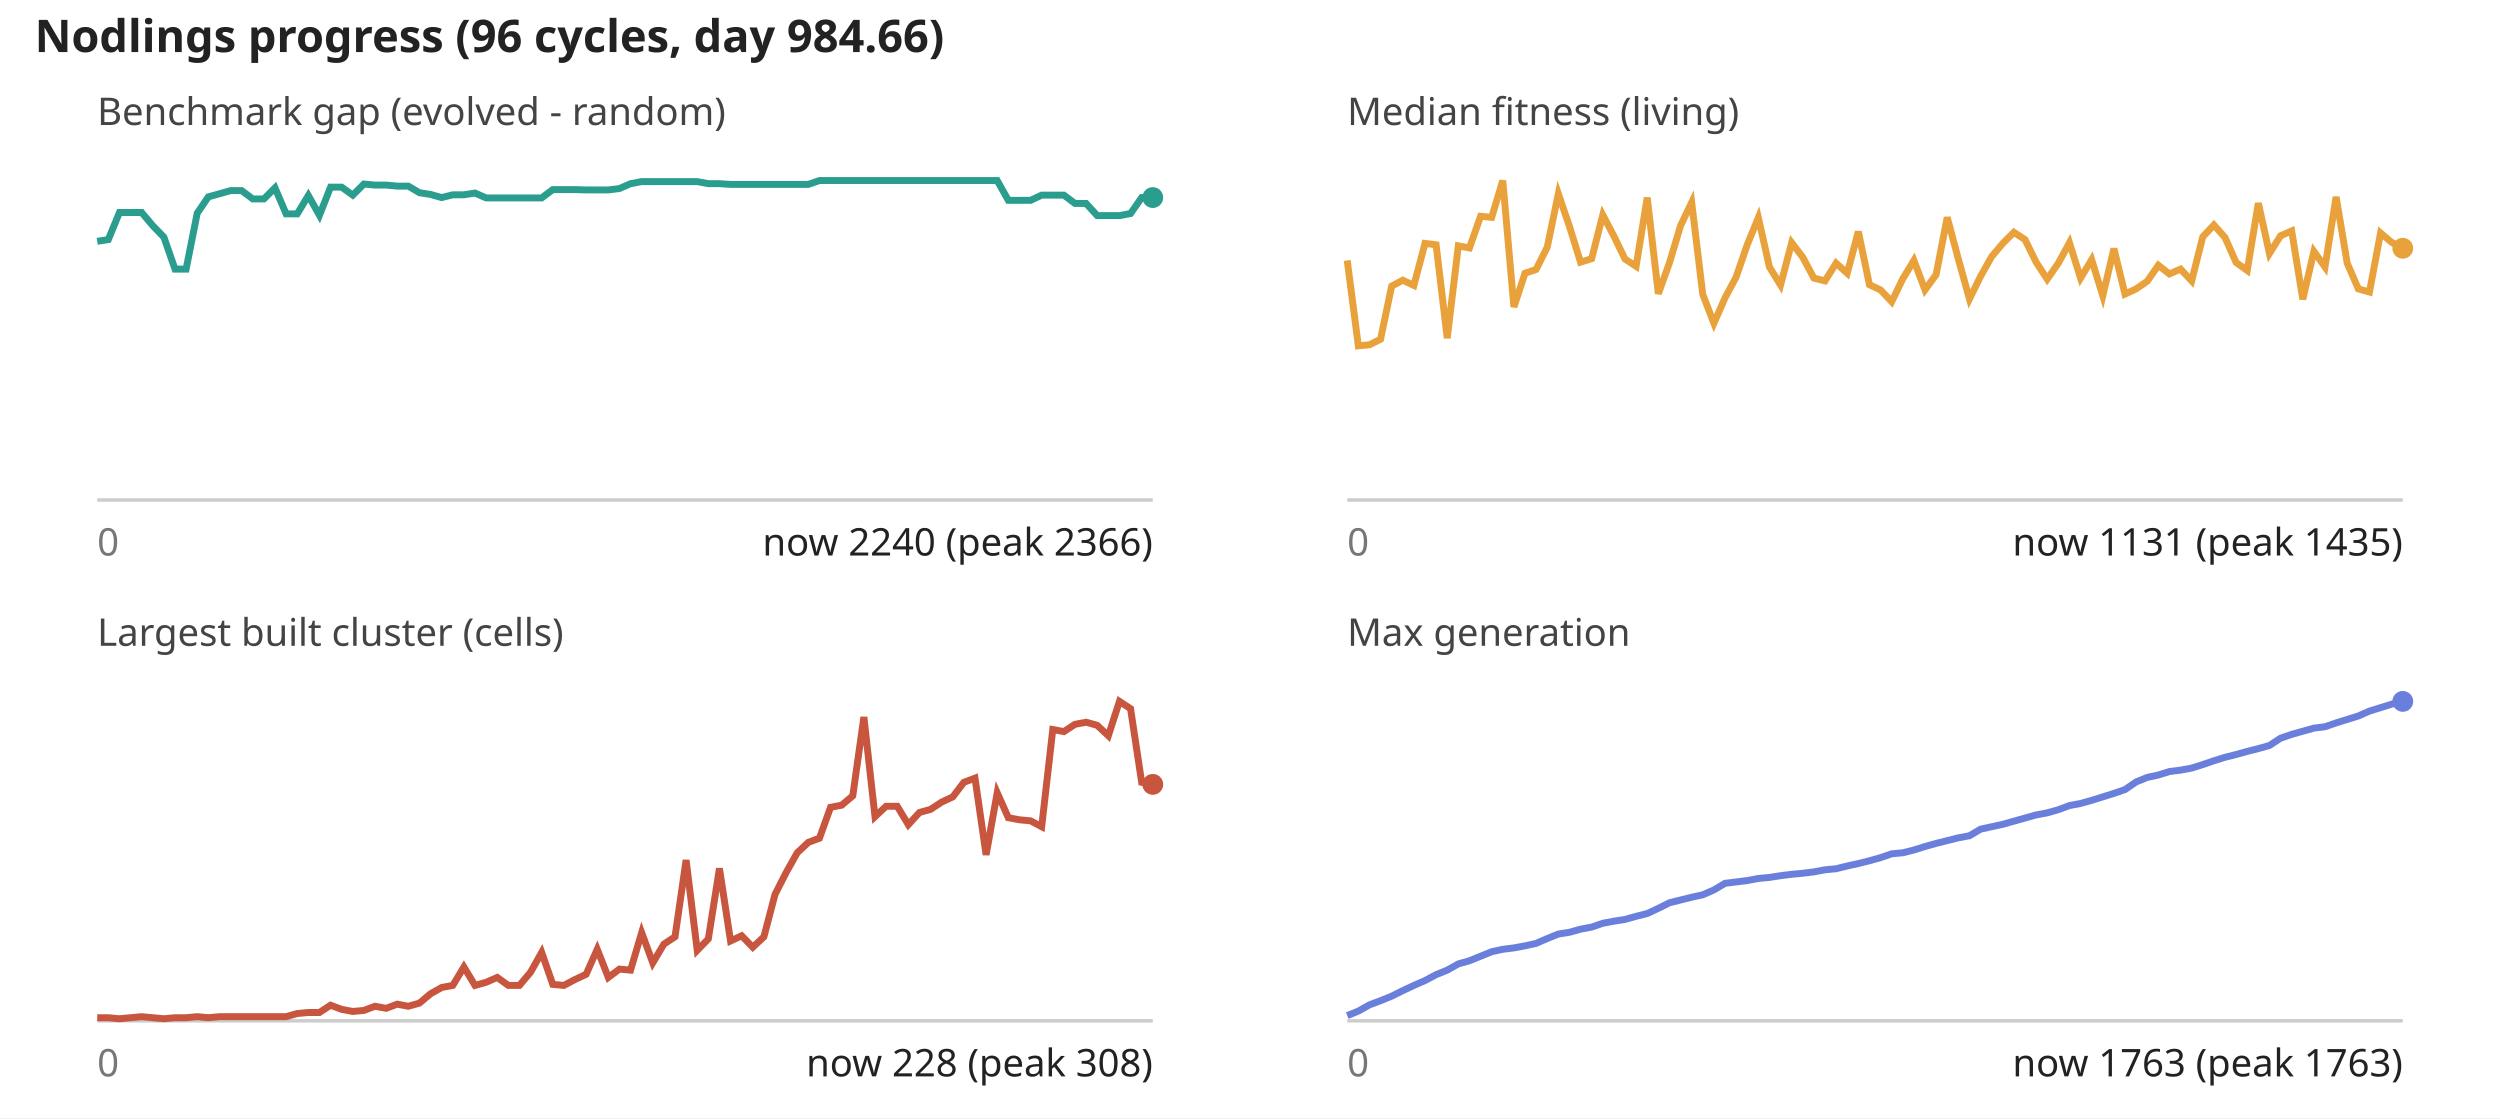
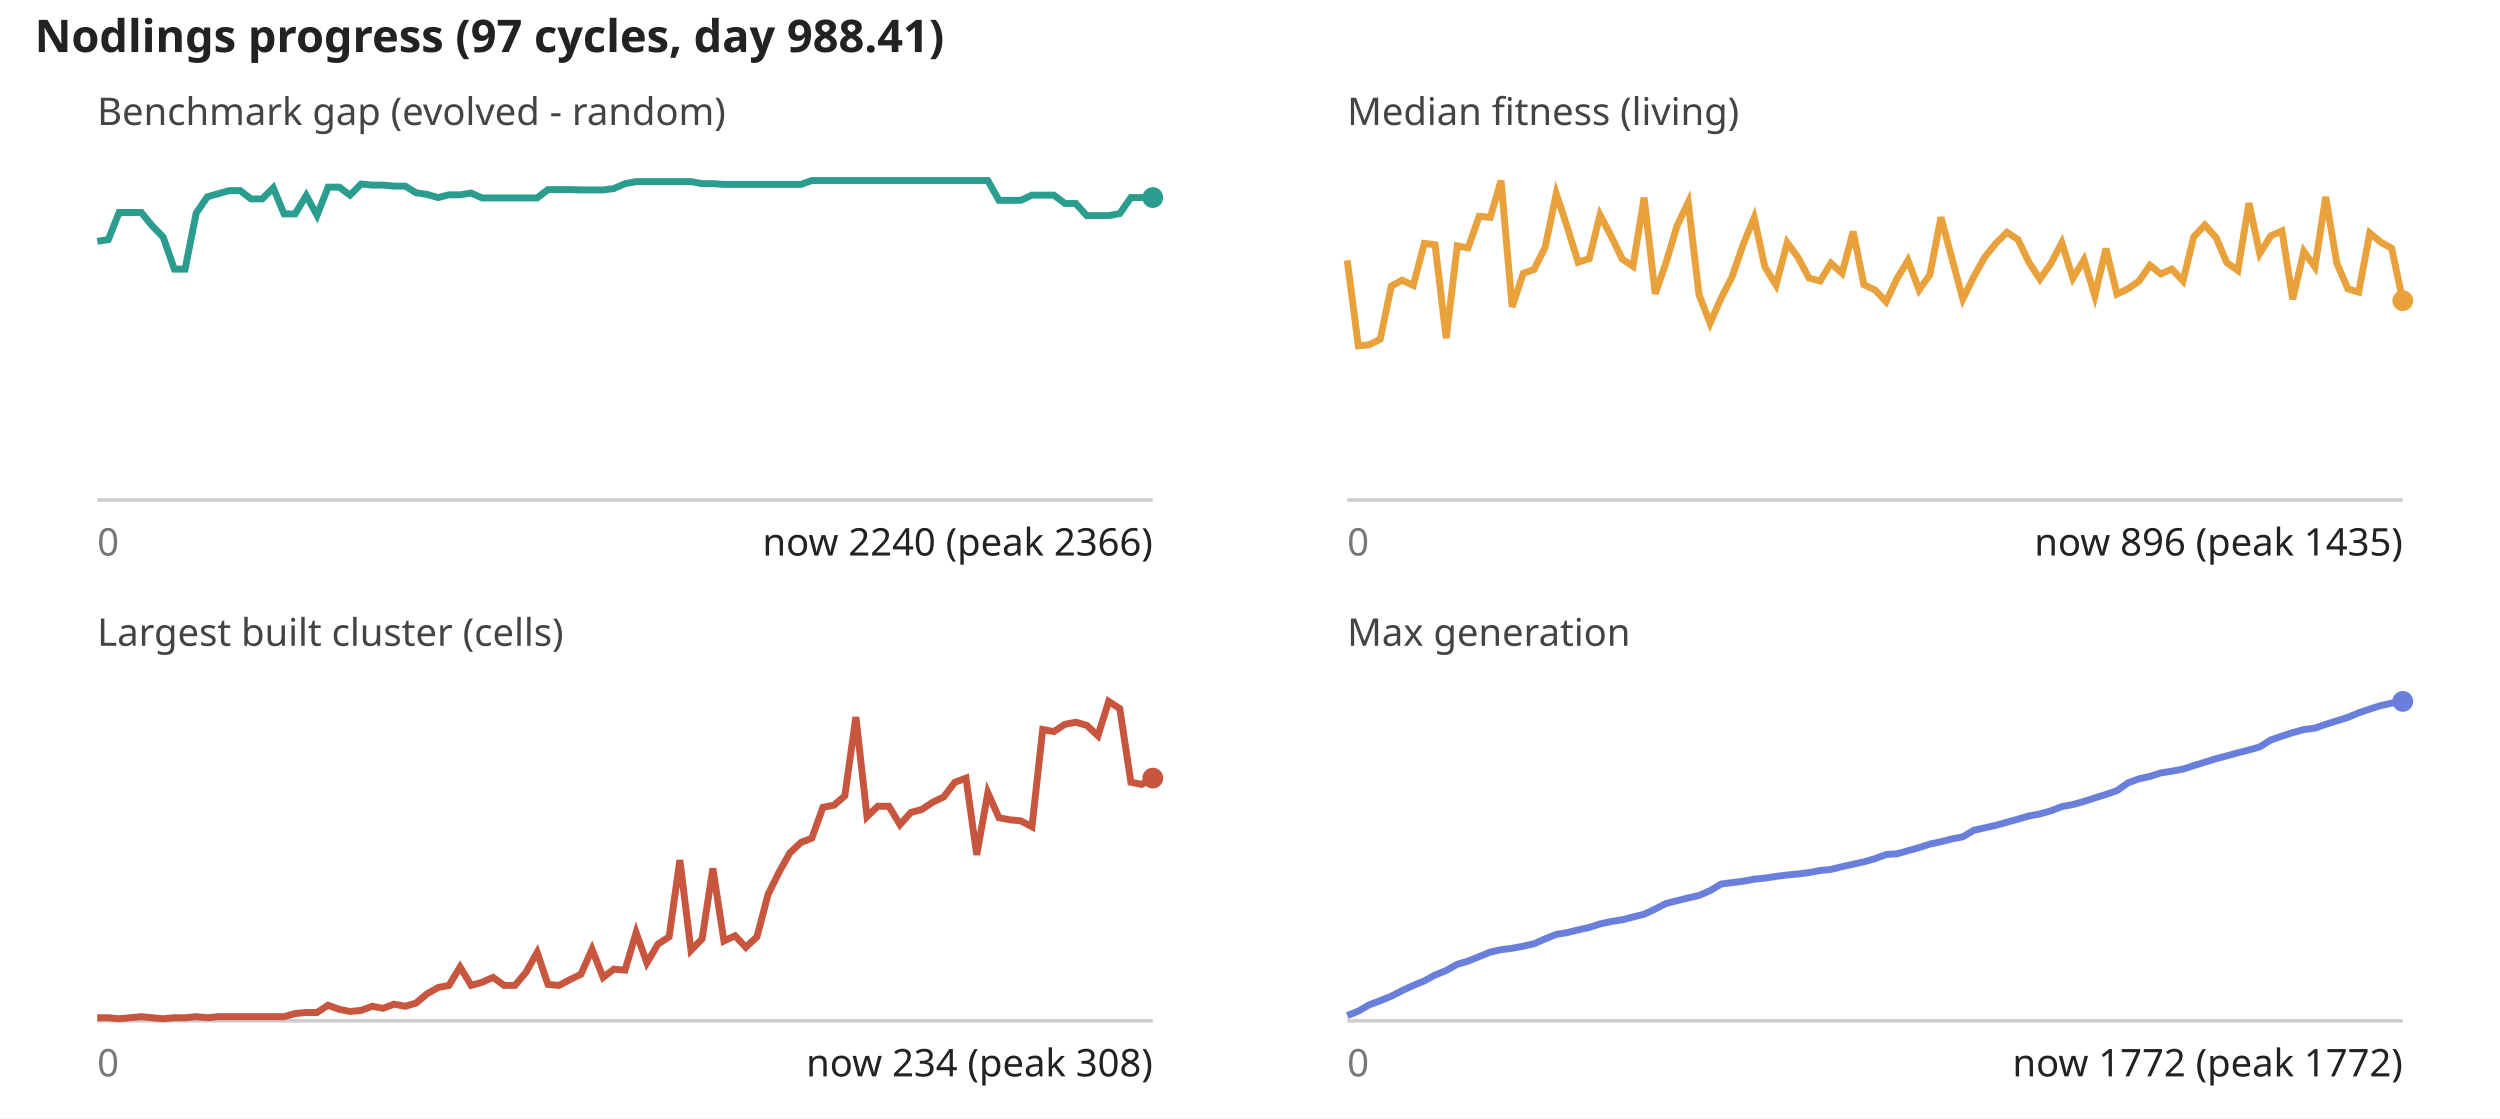
<svg xmlns="http://www.w3.org/2000/svg" viewBox="0 0 720 322" font-family="sans-serif" font-size="11">
  <rect width="100%" height="100%" fill="#fff" />
-   <text x="10" y="15" font-size="13" font-weight="bold" fill="#222">Nodlings progress (96 cycles, day 984.66)</text>
+   <text x="10" y="15" font-size="13" font-weight="bold" fill="#222">Nodlings progress (97 cycles, day 988.41)</text>
  <text x="28" y="36" fill="#444">Benchmark gap (evolved - random)</text>
  <line x1="28" y1="144" x2="332" y2="144" stroke="#ccc" />
-   <polyline fill="none" stroke="#2a9d8f" stroke-width="2" points="28.0,69.5 31.2,69.0 34.4,61.2 37.6,61.2 40.8,61.2 44.0,65.0 47.2,68.3 50.4,77.5 53.6,77.5 56.8,61.4 60.0,56.7 63.2,55.8 66.4,54.9 69.6,54.9 72.8,57.3 76.0,57.3 79.2,54.1 82.4,61.6 85.6,61.6 88.8,56.3 92.0,62.0 95.2,53.9 98.4,53.9 101.6,56.2 104.8,53.0 108.0,53.3 111.2,53.3 114.4,53.6 117.6,53.6 120.8,55.5 124.0,56.0 127.2,56.9 130.4,56.1 133.6,56.1 136.8,55.6 140.0,57.0 143.2,57.0 146.4,57.0 149.6,57.0 152.8,57.0 156.0,57.0 159.2,54.6 162.4,54.6 165.6,54.6 168.8,54.7 172.0,54.7 175.2,54.7 178.4,54.3 181.6,52.9 184.8,52.3 188.0,52.3 191.2,52.3 194.4,52.3 197.6,52.3 200.8,52.3 204.0,52.9 207.2,52.9 210.4,53.1 213.6,53.1 216.8,53.1 220.0,53.1 223.2,53.1 226.4,53.1 229.6,53.1 232.8,53.1 236.0,52.0 239.2,52.0 242.4,52.0 245.6,52.0 248.8,52.0 252.0,52.0 255.2,52.0 258.4,52.0 261.6,52.0 264.8,52.0 268.0,52.0 271.2,52.0 274.4,52.0 277.6,52.0 280.8,52.0 284.0,52.0 287.2,52.0 290.4,57.7 293.6,57.7 296.8,57.7 300.0,56.2 303.2,56.2 306.4,56.2 309.6,58.6 312.8,58.6 316.0,62.1 319.2,62.1 322.4,62.1 325.6,61.5 328.8,56.9 332.0,56.9" />
+   <polyline fill="none" stroke="#2a9d8f" stroke-width="2" points="28.0,69.5 31.2,69.0 34.3,61.2 37.5,61.2 40.7,61.2 43.8,65.0 47.0,68.3 50.2,77.5 53.3,77.5 56.5,61.4 59.7,56.7 62.8,55.8 66.0,54.9 69.2,54.9 72.3,57.3 75.5,57.3 78.7,54.1 81.8,61.6 85.0,61.6 88.2,56.3 91.3,62.0 94.5,53.9 97.7,53.9 100.8,56.2 104.0,53.0 107.2,53.3 110.3,53.3 113.5,53.6 116.7,53.6 119.8,55.5 123.0,56.0 126.2,56.9 129.3,56.1 132.5,56.1 135.7,55.6 138.8,57.0 142.0,57.0 145.2,57.0 148.3,57.0 151.5,57.0 154.7,57.0 157.8,54.6 161.0,54.6 164.2,54.6 167.3,54.7 170.5,54.7 173.7,54.7 176.8,54.3 180.0,52.9 183.2,52.3 186.3,52.3 189.5,52.3 192.7,52.3 195.8,52.3 199.0,52.3 202.2,52.9 205.3,52.9 208.5,53.1 211.7,53.1 214.8,53.1 218.0,53.1 221.2,53.1 224.3,53.1 227.5,53.1 230.7,53.1 233.8,52.0 237.0,52.0 240.2,52.0 243.3,52.0 246.5,52.0 249.7,52.0 252.8,52.0 256.0,52.0 259.2,52.0 262.3,52.0 265.5,52.0 268.7,52.0 271.8,52.0 275.0,52.0 278.2,52.0 281.3,52.0 284.5,52.0 287.7,57.7 290.8,57.7 294.0,57.7 297.2,56.2 300.3,56.2 303.5,56.2 306.7,58.6 309.8,58.6 313.0,62.1 316.2,62.1 319.3,62.1 322.5,61.5 325.7,56.9 328.8,56.9 332.0,56.9" />
  <circle cx="332.0" cy="56.9" r="3" fill="#2a9d8f" />
  <text x="28" y="160" fill="#777">0</text>
  <text x="332" y="160" text-anchor="end" fill="#222">now 2240 (peak 2366)</text>
  <text x="388" y="36" fill="#444">Median fitness (living)</text>
  <line x1="388" y1="144" x2="692" y2="144" stroke="#ccc" />
-   <polyline fill="none" stroke="#e9a23b" stroke-width="2" points="388.0,75.0 391.2,99.6 394.4,99.3 397.6,97.7 400.8,82.4 404.0,80.7 407.2,82.2 410.4,70.1 413.6,70.5 416.8,97.4 420.0,70.8 423.2,71.4 426.4,62.3 429.6,62.6 432.8,52.0 436.0,88.4 439.2,78.7 442.4,77.6 445.6,71.2 448.8,55.8 452.0,65.2 455.2,75.5 458.4,74.5 461.6,61.9 464.8,68.0 468.0,74.6 471.2,76.7 474.4,56.9 477.6,84.6 480.8,75.7 484.0,65.0 487.2,58.3 490.4,84.8 493.6,93.1 496.8,85.8 500.0,79.8 503.2,70.5 506.4,62.7 509.6,76.9 512.8,82.1 516.0,69.9 519.2,74.1 522.4,80.1 525.6,80.9 528.8,75.8 532.0,78.7 535.2,66.7 538.4,82.0 541.6,83.5 544.8,86.9 548.0,80.3 551.2,75.0 554.4,83.5 557.6,79.1 560.8,62.6 564.0,74.6 567.2,86.1 570.4,79.6 573.6,73.9 576.8,70.1 580.0,66.9 583.2,69.0 586.4,75.5 589.6,80.4 592.8,75.8 596.0,69.9 599.2,80.1 602.4,74.8 605.6,85.2 608.8,71.6 612.0,84.7 615.2,83.2 618.4,81.0 621.6,76.4 624.8,78.9 628.0,77.5 631.2,80.9 634.4,68.2 637.6,64.8 640.8,68.4 644.0,75.6 647.2,77.9 650.4,58.5 653.6,73.0 656.8,67.9 660.0,66.5 663.2,86.2 666.4,72.4 669.6,76.9 672.8,56.7 676.0,75.8 679.2,83.2 682.4,84.1 685.6,67.1 688.8,69.8 692.0,71.5" />
-   <circle cx="692.0" cy="71.5" r="3" fill="#e9a23b" />
+   <polyline fill="none" stroke="#e9a23b" stroke-width="2" points="388.0,75.0 391.2,99.6 394.3,99.3 397.5,97.7 400.7,82.4 403.8,80.7 407.0,82.2 410.2,70.1 413.3,70.5 416.5,97.4 419.7,70.8 422.8,71.4 426.0,62.3 429.2,62.6 432.3,52.0 435.5,88.4 438.7,78.7 441.8,77.6 445.0,71.2 448.2,55.8 451.3,65.2 454.5,75.5 457.7,74.5 460.8,61.9 464.0,68.0 467.2,74.6 470.3,76.7 473.5,56.9 476.7,84.6 479.8,75.7 483.0,65.0 486.2,58.3 489.3,84.8 492.5,93.1 495.7,85.8 498.8,79.8 502.0,70.5 505.2,62.7 508.3,76.9 511.5,82.1 514.7,69.9 517.8,74.1 521.0,80.1 524.2,80.9 527.3,75.8 530.5,78.7 533.7,66.7 536.8,82.0 540.0,83.5 543.2,86.9 546.3,80.3 549.5,75.0 552.7,83.5 555.8,79.1 559.0,62.6 562.2,74.6 565.3,86.1 568.5,79.6 571.7,73.9 574.8,70.1 578.0,66.9 581.2,69.0 584.3,75.5 587.5,80.4 590.7,75.8 593.8,69.9 597.0,80.1 600.2,74.8 603.3,85.2 606.5,71.6 609.7,84.7 612.8,83.2 616.0,81.0 619.2,76.4 622.3,78.9 625.5,77.5 628.7,80.9 631.8,68.2 635.0,64.8 638.2,68.4 641.3,75.6 644.5,77.9 647.7,58.5 650.8,73.0 654.0,67.9 657.2,66.5 660.3,86.2 663.5,72.4 666.7,76.9 669.8,56.7 673.0,75.8 676.2,83.2 679.3,84.1 682.5,67.1 685.7,69.8 688.8,71.5 692.0,86.6" />
+   <circle cx="692.0" cy="86.6" r="3" fill="#e9a23b" />
  <text x="388" y="160" fill="#777">0</text>
-   <text x="692" y="160" text-anchor="end" fill="#222">now 1131 (peak 1435)</text>
+   <text x="692" y="160" text-anchor="end" fill="#222">now 896 (peak 1435)</text>
  <text x="28" y="186" fill="#444">Largest built cluster (cells)</text>
  <line x1="28" y1="294" x2="332" y2="294" stroke="#ccc" />
-   <polyline fill="none" stroke="#c8553d" stroke-width="2" points="28.0,293.1 31.2,293.1 34.4,293.4 37.6,293.1 40.8,292.8 44.0,293.1 47.2,293.4 50.4,293.1 53.6,293.1 56.8,292.8 60.0,293.1 63.2,292.8 66.4,292.8 69.6,292.8 72.8,292.8 76.0,292.8 79.2,292.8 82.4,292.8 85.6,291.9 88.8,291.6 92.0,291.6 95.2,289.5 98.4,290.7 101.6,291.3 104.8,291.0 108.0,289.8 111.2,290.4 114.4,289.2 117.6,289.8 120.8,288.9 124.0,286.2 127.2,284.4 130.4,283.8 133.6,278.5 136.8,283.8 140.0,282.9 143.2,281.5 146.4,283.8 149.6,283.8 152.8,280.0 156.0,274.3 159.2,283.5 162.4,283.8 165.6,282.1 168.8,280.6 172.0,273.4 175.2,281.5 178.4,279.1 181.6,279.4 184.8,268.6 188.0,277.3 191.2,271.9 194.4,269.8 197.6,247.7 200.8,273.7 204.0,270.4 207.2,250.1 210.4,271.0 213.6,269.5 216.8,272.8 220.0,269.8 223.2,257.6 226.4,251.3 229.6,245.6 232.8,242.6 236.0,241.4 239.2,232.5 242.4,231.9 245.6,229.2 248.8,206.5 252.0,235.2 255.2,232.2 258.4,232.2 261.6,237.5 264.8,234.0 268.0,233.1 271.2,231.0 274.4,229.5 277.6,225.3 280.8,224.1 284.0,246.2 287.2,228.3 290.4,235.5 293.6,236.1 296.8,236.4 300.0,238.1 303.2,210.1 306.4,210.7 309.6,208.6 312.8,208.0 316.0,208.9 319.2,211.9 322.4,202.0 325.6,204.1 328.8,225.3 332.0,225.9" />
-   <circle cx="332.0" cy="225.9" r="3" fill="#c8553d" />
+   <polyline fill="none" stroke="#c8553d" stroke-width="2" points="28.0,293.1 31.2,293.1 34.3,293.4 37.5,293.1 40.7,292.8 43.8,293.1 47.0,293.4 50.2,293.1 53.3,293.1 56.5,292.8 59.7,293.1 62.8,292.8 66.0,292.8 69.2,292.8 72.3,292.8 75.5,292.8 78.7,292.8 81.8,292.8 85.0,291.9 88.2,291.6 91.3,291.6 94.5,289.5 97.7,290.7 100.8,291.3 104.0,291.0 107.2,289.8 110.3,290.4 113.5,289.2 116.7,289.8 119.8,288.9 123.0,286.2 126.2,284.4 129.3,283.8 132.5,278.5 135.7,283.8 138.8,282.9 142.0,281.5 145.2,283.8 148.3,283.8 151.5,280.0 154.7,274.3 157.8,283.5 161.0,283.8 164.2,282.1 167.3,280.6 170.5,273.4 173.7,281.5 176.8,279.1 180.0,279.4 183.2,268.6 186.3,277.3 189.5,271.9 192.7,269.8 195.8,247.7 199.0,273.7 202.2,270.4 205.3,250.1 208.5,271.0 211.7,269.5 214.8,272.8 218.0,269.8 221.2,257.6 224.3,251.3 227.5,245.6 230.7,242.6 233.8,241.4 237.0,232.5 240.2,231.9 243.3,229.2 246.5,206.5 249.7,235.2 252.8,232.2 256.0,232.2 259.2,237.5 262.3,234.0 265.5,233.1 268.7,231.0 271.8,229.5 275.0,225.3 278.2,224.1 281.3,246.2 284.5,228.3 287.7,235.5 290.8,236.1 294.0,236.4 297.2,238.1 300.3,210.1 303.5,210.7 306.7,208.6 309.8,208.0 313.0,208.9 316.2,211.9 319.3,202.0 322.5,204.1 325.7,225.3 328.8,225.9 332.0,224.1" />
+   <circle cx="332.0" cy="224.1" r="3" fill="#c8553d" />
  <text x="28" y="310" fill="#777">0</text>
-   <text x="332" y="310" text-anchor="end" fill="#222">now 228 (peak 308)</text>
+   <text x="332" y="310" text-anchor="end" fill="#222">now 234 (peak 308)</text>
  <text x="388" y="186" fill="#444">Max generation</text>
  <line x1="388" y1="294" x2="692" y2="294" stroke="#ccc" />
-   <polyline fill="none" stroke="#6a7fdb" stroke-width="2" points="388.0,292.5 391.2,291.2 394.4,289.4 397.6,288.2 400.8,286.9 404.0,285.3 407.2,283.8 410.4,282.4 413.6,280.7 416.8,279.4 420.0,277.6 423.2,276.7 426.4,275.4 429.6,274.1 432.8,273.4 436.0,273.0 439.2,272.4 442.4,271.7 445.6,270.3 448.8,269.0 452.0,268.5 455.2,267.6 458.4,267.0 461.6,265.9 464.8,265.3 468.0,264.8 471.2,263.9 474.4,263.1 477.6,261.6 480.8,260.0 484.0,259.2 487.2,258.4 490.4,257.7 493.6,256.3 496.8,254.4 500.0,254.0 503.2,253.6 506.4,253.0 509.6,252.7 512.8,252.2 516.0,251.8 519.2,251.5 522.4,251.1 525.6,250.5 528.8,250.2 532.0,249.4 535.2,248.7 538.4,247.9 541.6,247.0 544.8,245.9 548.0,245.6 551.2,244.8 554.4,243.8 557.6,242.9 560.8,242.1 564.0,241.3 567.2,240.7 570.4,238.8 573.6,238.1 576.8,237.4 580.0,236.5 583.2,235.6 586.4,234.7 589.6,234.1 592.8,233.2 596.0,232.0 599.2,231.4 602.4,230.5 605.6,229.5 608.8,228.5 612.0,227.4 615.2,225.2 618.4,223.9 621.6,223.2 624.8,222.2 628.0,221.8 631.2,221.2 634.4,220.2 637.6,219.1 640.8,218.1 644.0,217.3 647.2,216.4 650.4,215.6 653.6,214.7 656.8,212.6 660.0,211.5 663.2,210.6 666.4,209.7 669.6,209.3 672.8,208.2 676.0,207.2 679.2,206.2 682.4,204.8 685.6,203.8 688.8,202.8 692.0,202.0" />
+   <polyline fill="none" stroke="#6a7fdb" stroke-width="2" points="388.0,292.5 391.2,291.2 394.3,289.4 397.5,288.2 400.7,286.9 403.8,285.3 407.0,283.8 410.2,282.5 413.3,280.8 416.5,279.5 419.7,277.7 422.8,276.8 426.0,275.5 429.2,274.2 432.3,273.5 435.5,273.1 438.7,272.5 441.8,271.8 445.0,270.4 448.2,269.1 451.3,268.6 454.5,267.8 457.7,267.1 460.8,266.1 464.0,265.4 467.2,264.9 470.3,264.1 473.5,263.3 476.7,261.8 479.8,260.2 483.0,259.4 486.2,258.6 489.3,257.9 492.5,256.5 495.7,254.6 498.8,254.2 502.0,253.8 505.2,253.2 508.3,252.9 511.5,252.4 514.7,252.0 517.8,251.7 521.0,251.3 524.2,250.7 527.3,250.4 530.5,249.6 533.7,248.9 536.8,248.2 540.0,247.3 543.2,246.1 546.3,245.9 549.5,245.0 552.7,244.1 555.8,243.1 559.0,242.4 562.2,241.6 565.3,241.0 568.5,239.1 571.7,238.4 574.8,237.7 578.0,236.8 581.2,235.9 584.3,235.0 587.5,234.4 590.7,233.5 593.8,232.3 597.0,231.7 600.2,230.8 603.3,229.8 606.5,228.8 609.7,227.7 612.8,225.5 616.0,224.3 619.2,223.6 622.3,222.6 625.5,222.1 628.7,221.5 631.8,220.5 635.0,219.5 638.2,218.5 641.3,217.7 644.5,216.8 647.7,216.0 650.8,215.1 654.0,213.1 657.2,212.0 660.3,211.0 663.5,210.1 666.7,209.7 669.8,208.6 673.0,207.6 676.2,206.6 679.3,205.3 682.5,204.2 685.7,203.2 688.8,202.5 692.0,202.0" />
  <circle cx="692.0" cy="202.0" r="3" fill="#6a7fdb" />
  <text x="388" y="310" fill="#777">0</text>
-   <text x="692" y="310" text-anchor="end" fill="#222">now 1763 (peak 1763)</text>
+   <text x="692" y="310" text-anchor="end" fill="#222">now 1772 (peak 1772)</text>
</svg>
